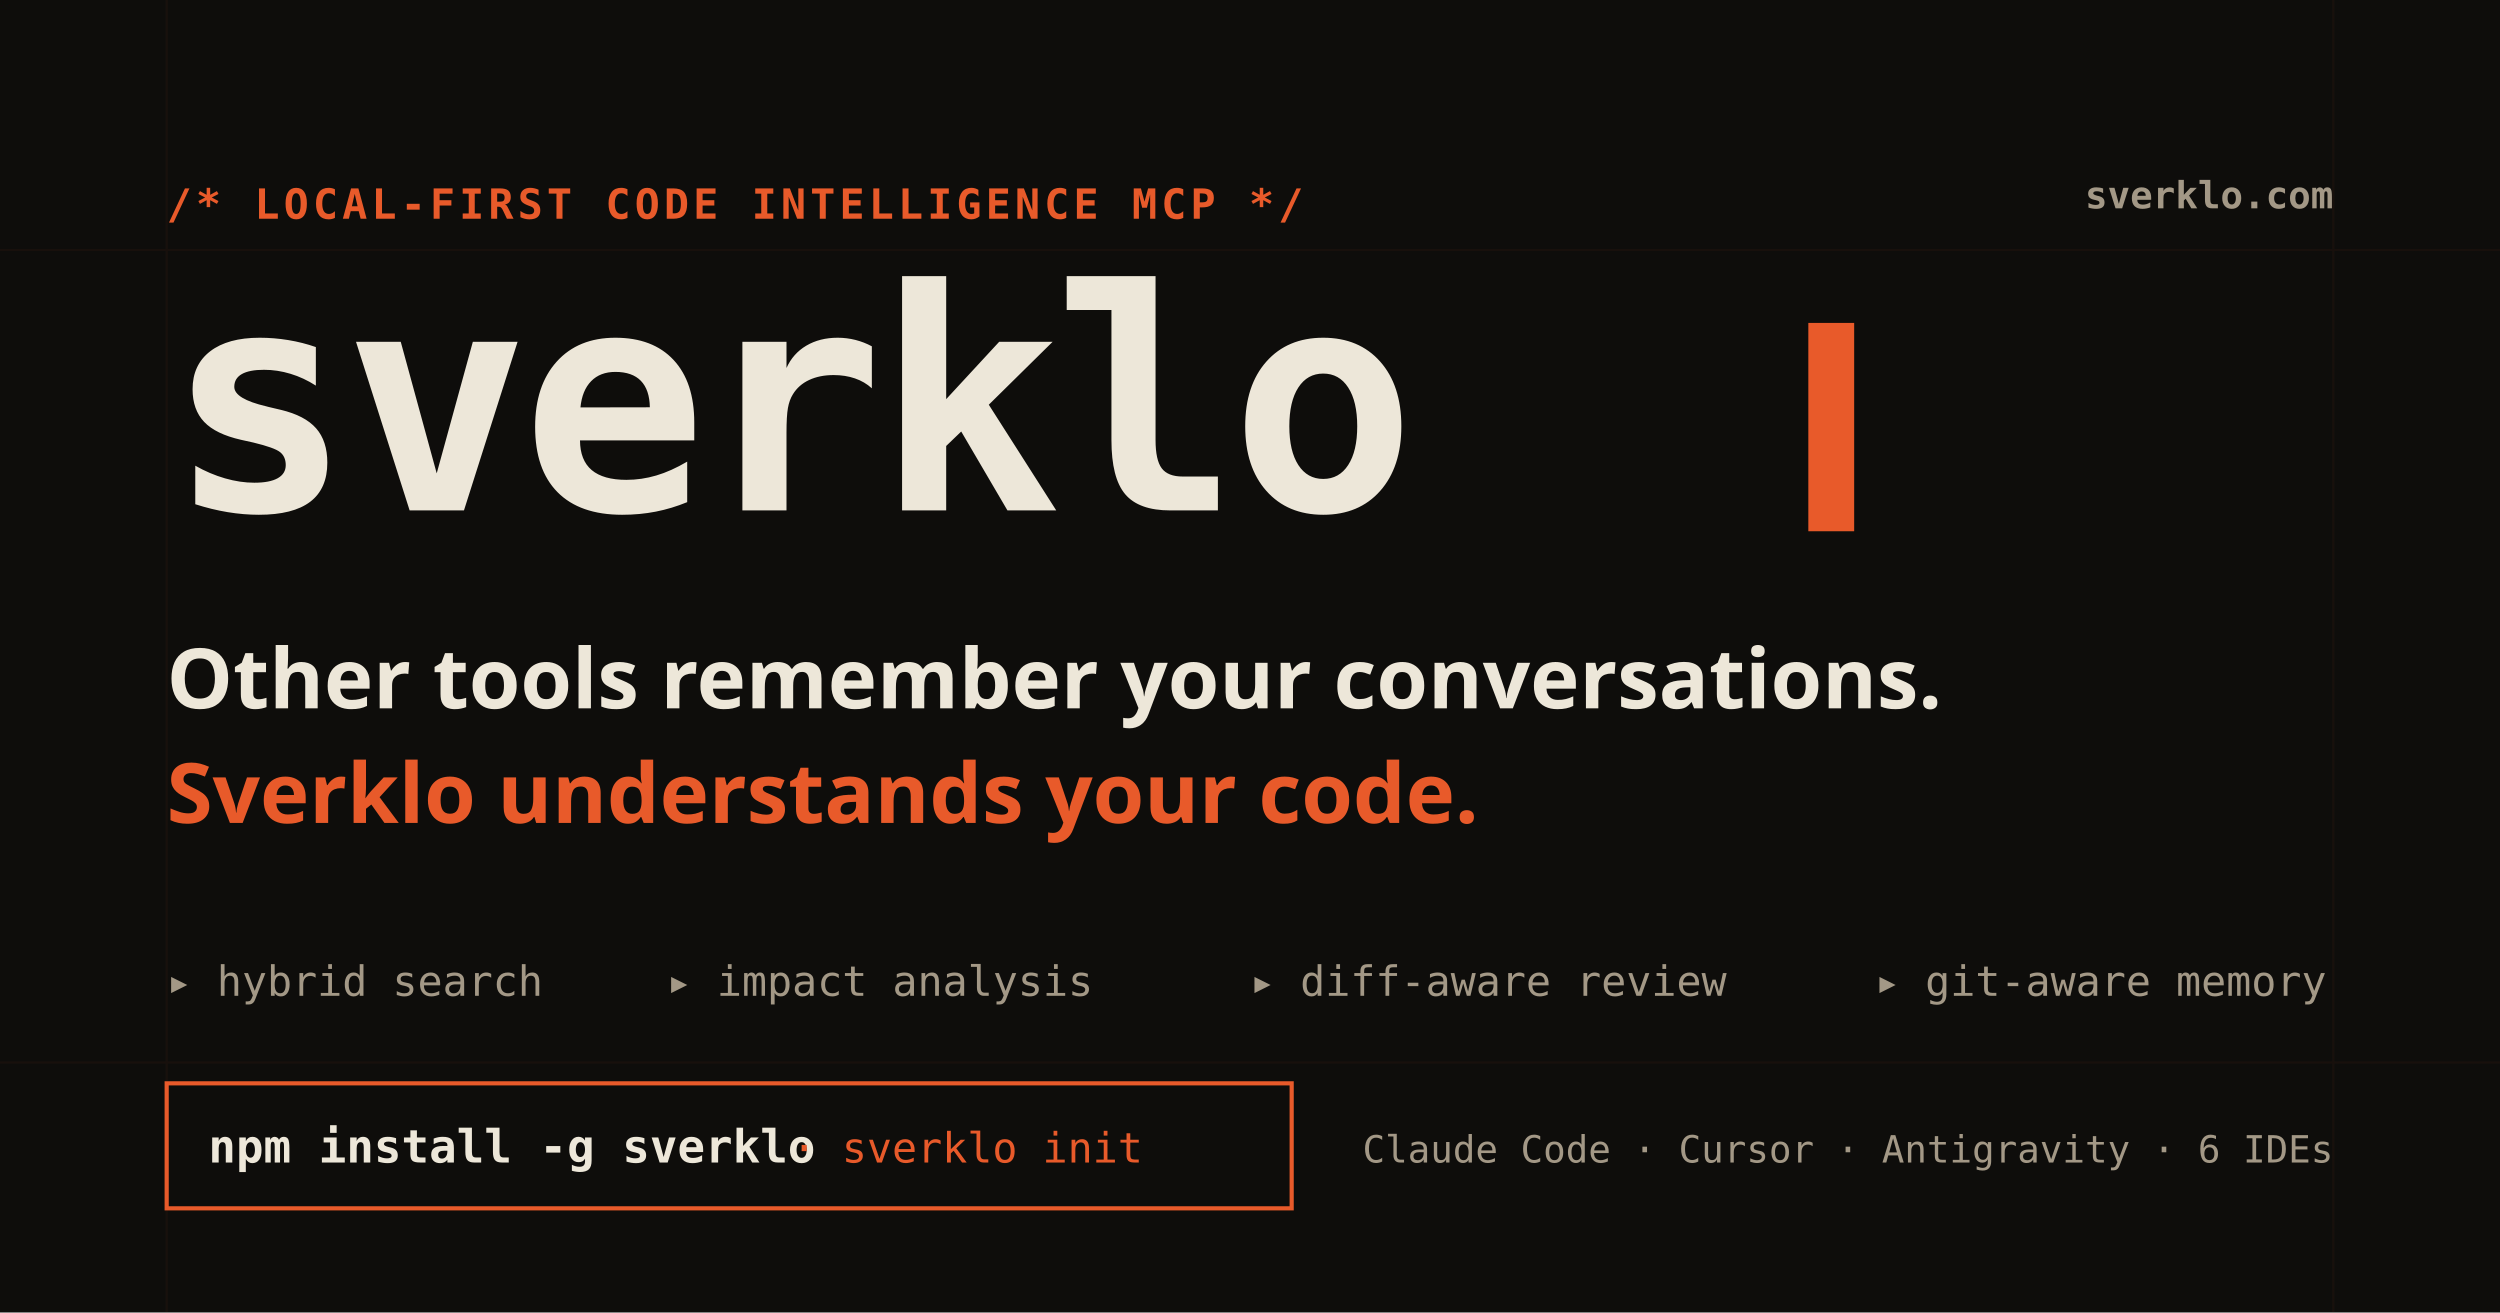
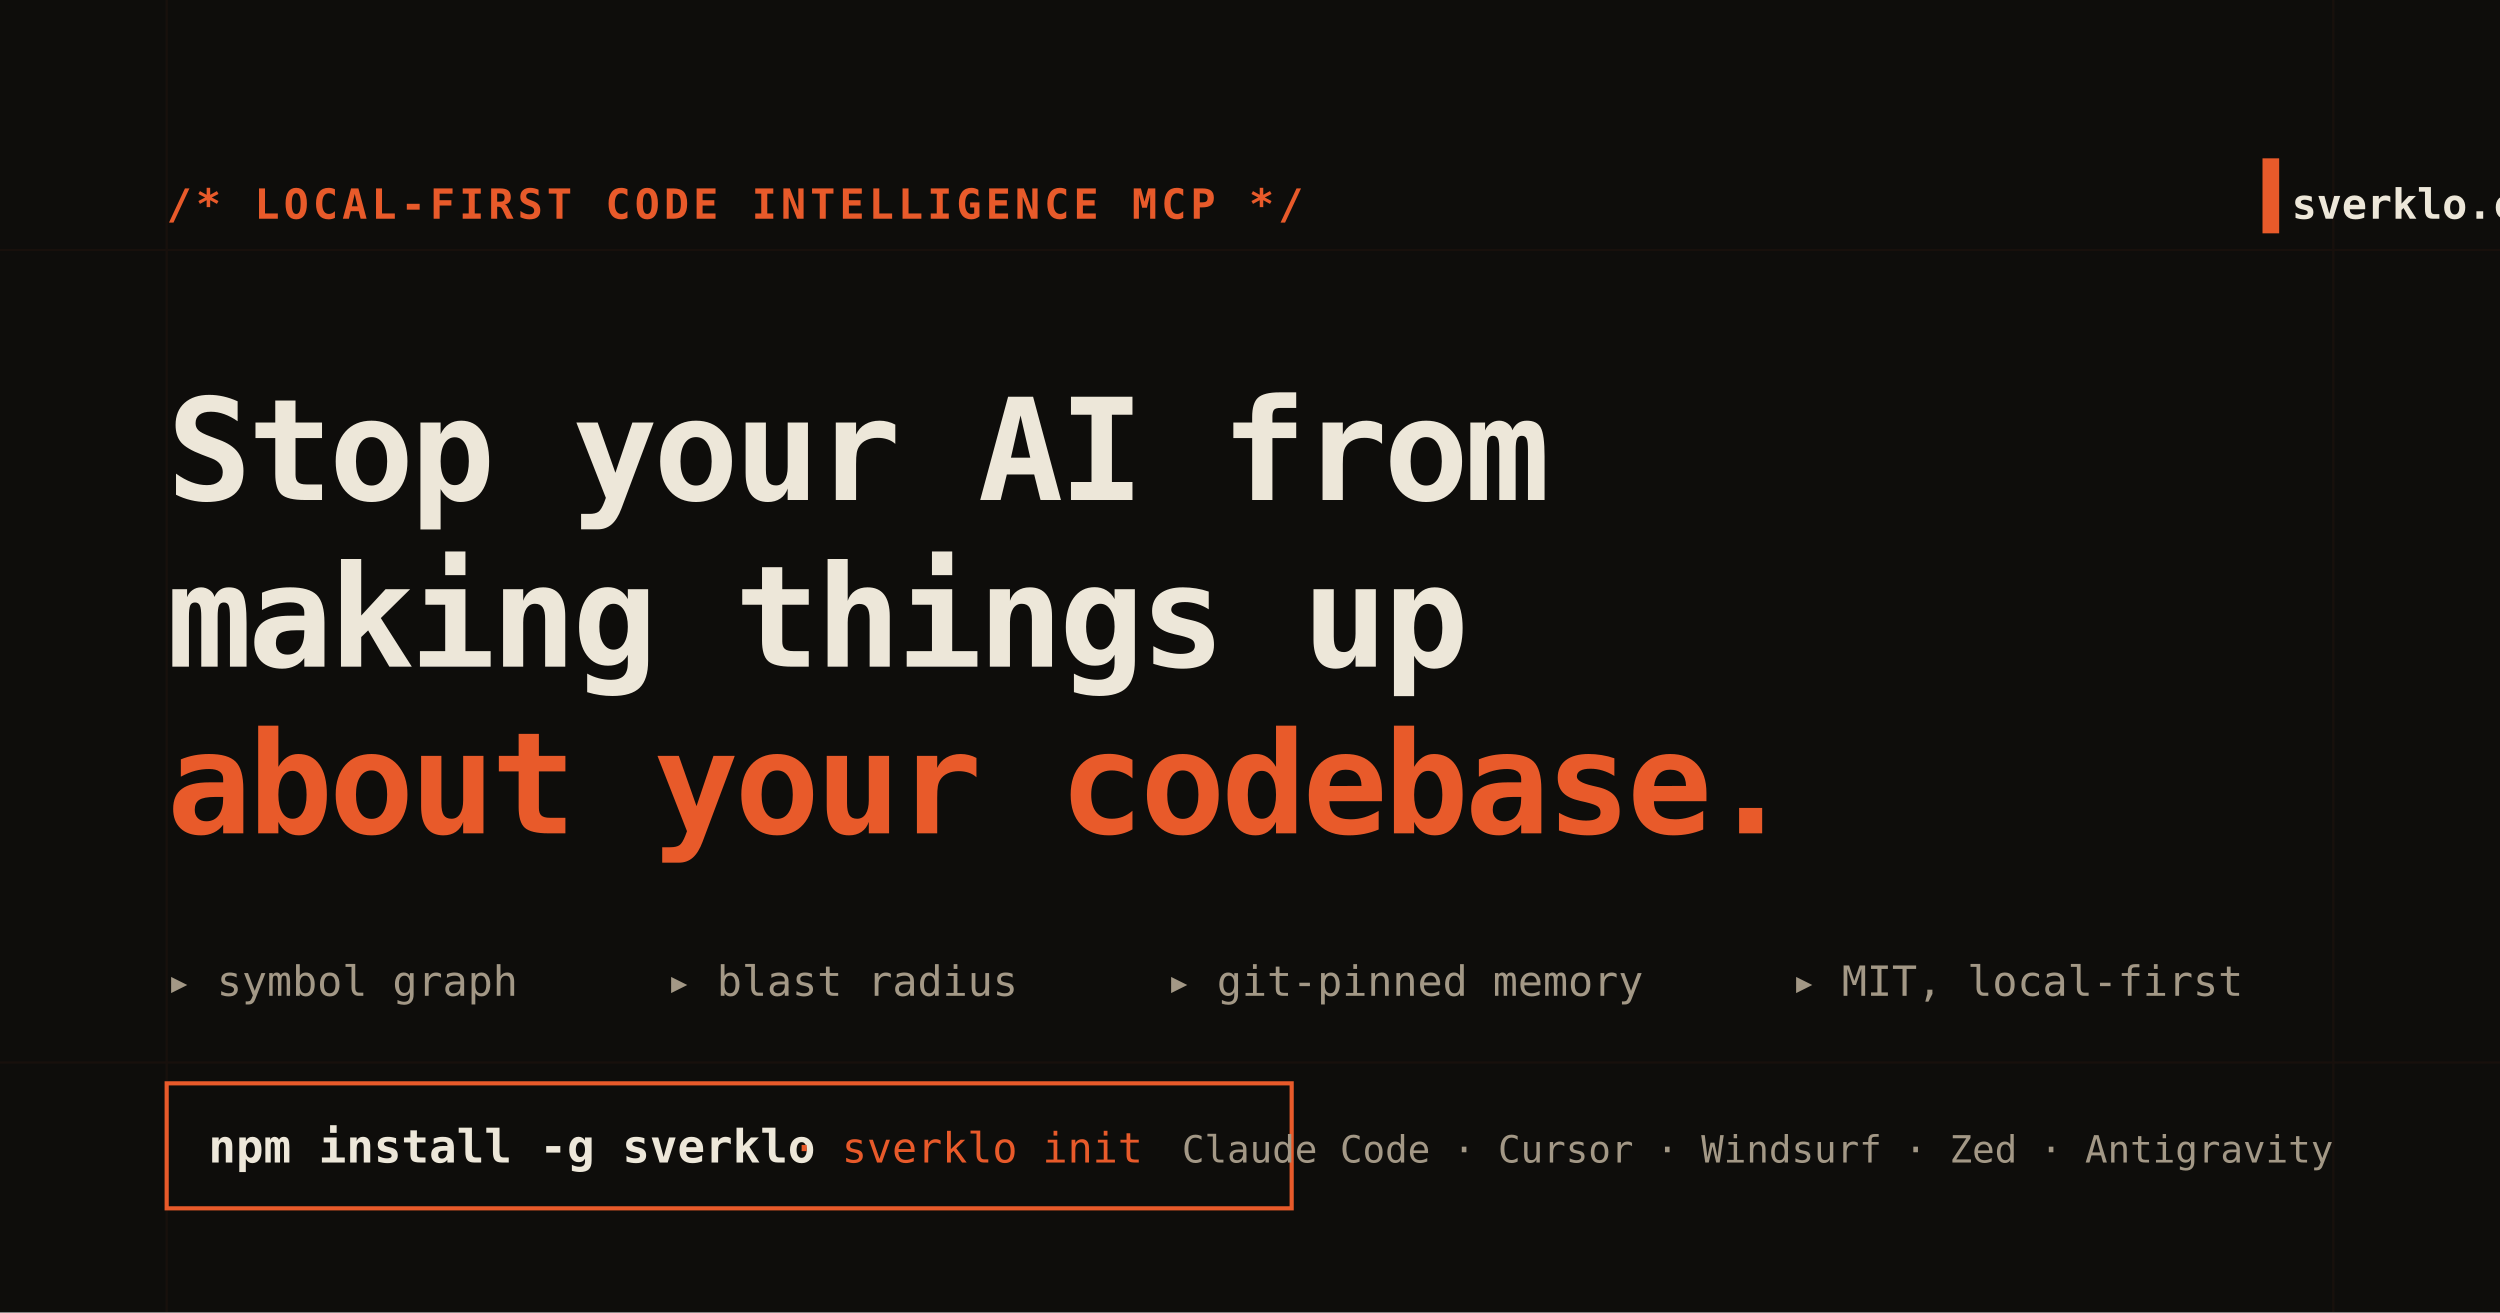
<svg xmlns="http://www.w3.org/2000/svg" width="1200" height="630" viewBox="0 0 1200 630">
  <rect width="1200" height="630" fill="#0E0D0B" />
  <g opacity="0.05" stroke="#E85A2A" stroke-width="1">
    <line x1="0" y1="120" x2="1200" y2="120" />
    <line x1="0" y1="510" x2="1200" y2="510" />
    <line x1="80" y1="0" x2="80" y2="630" />
    <line x1="1120" y1="0" x2="1120" y2="630" />
  </g>
  <text x="80" y="105" font-family="JetBrains Mono, monospace" font-size="20" font-weight="600" fill="#E85A2A" letter-spacing="2">/* LOCAL-FIRST CODE INTELLIGENCE MCP */</text>
-   <text x="80" y="245" font-family="JetBrains Mono, monospace" font-size="148" font-weight="700" fill="#EDE7D9" letter-spacing="-4">sverklo</text>
-   <rect x="868" y="155" width="22" height="100" fill="#E85A2A" />
-   <text x="80" y="340" font-family="Public Sans, sans-serif" font-size="40" font-weight="600" fill="#EDE7D9">Other tools remember your conversations.</text>
-   <text x="80" y="395" font-family="Public Sans, sans-serif" font-size="40" font-weight="600" fill="#E85A2A">Sverklo understands your code.</text>
+   <rect x="1086" y="76" width="8" height="36" fill="#E85A2A" />
+   <text x="1100" y="105" font-family="JetBrains Mono, monospace" font-size="20" font-weight="700" fill="#EDE7D9">sverklo.com</text>
+   <text x="80" y="240" font-family="JetBrains Mono, monospace" font-size="68" font-weight="700" fill="#EDE7D9" letter-spacing="-2">Stop your AI from</text>
+   <text x="80" y="320" font-family="JetBrains Mono, monospace" font-size="68" font-weight="700" fill="#EDE7D9" letter-spacing="-2">making things up</text>
+   <text x="80" y="400" font-family="JetBrains Mono, monospace" font-size="68" font-weight="700" fill="#E85A2A" letter-spacing="-2">about your codebase.</text>
  <g font-family="JetBrains Mono, monospace" font-size="20" font-weight="500" fill="#A39886">
-     <text x="80" y="478">▸ hybrid search</text>
-     <text x="320" y="478">▸ impact analysis</text>
-     <text x="600" y="478">▸ diff-aware review</text>
-     <text x="900" y="478">▸ git-aware memory</text>
+     <text x="80" y="478">▸ symbol graph</text>
+     <text x="320" y="478">▸ blast radius</text>
+     <text x="560" y="478">▸ git-pinned memory</text>
+     <text x="860" y="478">▸ MIT, local-first</text>
  </g>
-   <g>
-     <rect x="80" y="520" width="540" height="60" fill="none" stroke="#E85A2A" stroke-width="2" />
-     <text x="100" y="558" font-family="JetBrains Mono, monospace" font-size="22" font-weight="600" fill="#EDE7D9">npm install -g sverklo</text>
-     <text x="380" y="558" font-family="JetBrains Mono, monospace" font-size="20" font-weight="500" fill="#E85A2A"> · sverklo init</text>
-   </g>
-   <text x="1120" y="558" font-family="JetBrains Mono, monospace" font-size="18" font-weight="500" fill="#A39886" text-anchor="end">Claude Code · Cursor · Antigravity · 6 IDEs</text>
-   <text x="1120" y="100" font-family="JetBrains Mono, monospace" font-size="18" font-weight="600" fill="#A39886" text-anchor="end">sverklo.com</text>
+   <rect x="80" y="520" width="540" height="60" fill="none" stroke="#E85A2A" stroke-width="2" />
+   <text x="100" y="558" font-family="JetBrains Mono, monospace" font-size="22" font-weight="600" fill="#EDE7D9">npm install -g sverklo</text>
+   <text x="380" y="558" font-family="JetBrains Mono, monospace" font-size="20" font-weight="500" fill="#E85A2A"> · sverklo init</text>
+   <text x="1120" y="558" font-family="JetBrains Mono, monospace" font-size="18" font-weight="500" fill="#A39886" text-anchor="end">Claude Code · Cursor · Windsurf · Zed · Antigravity</text>
</svg>
